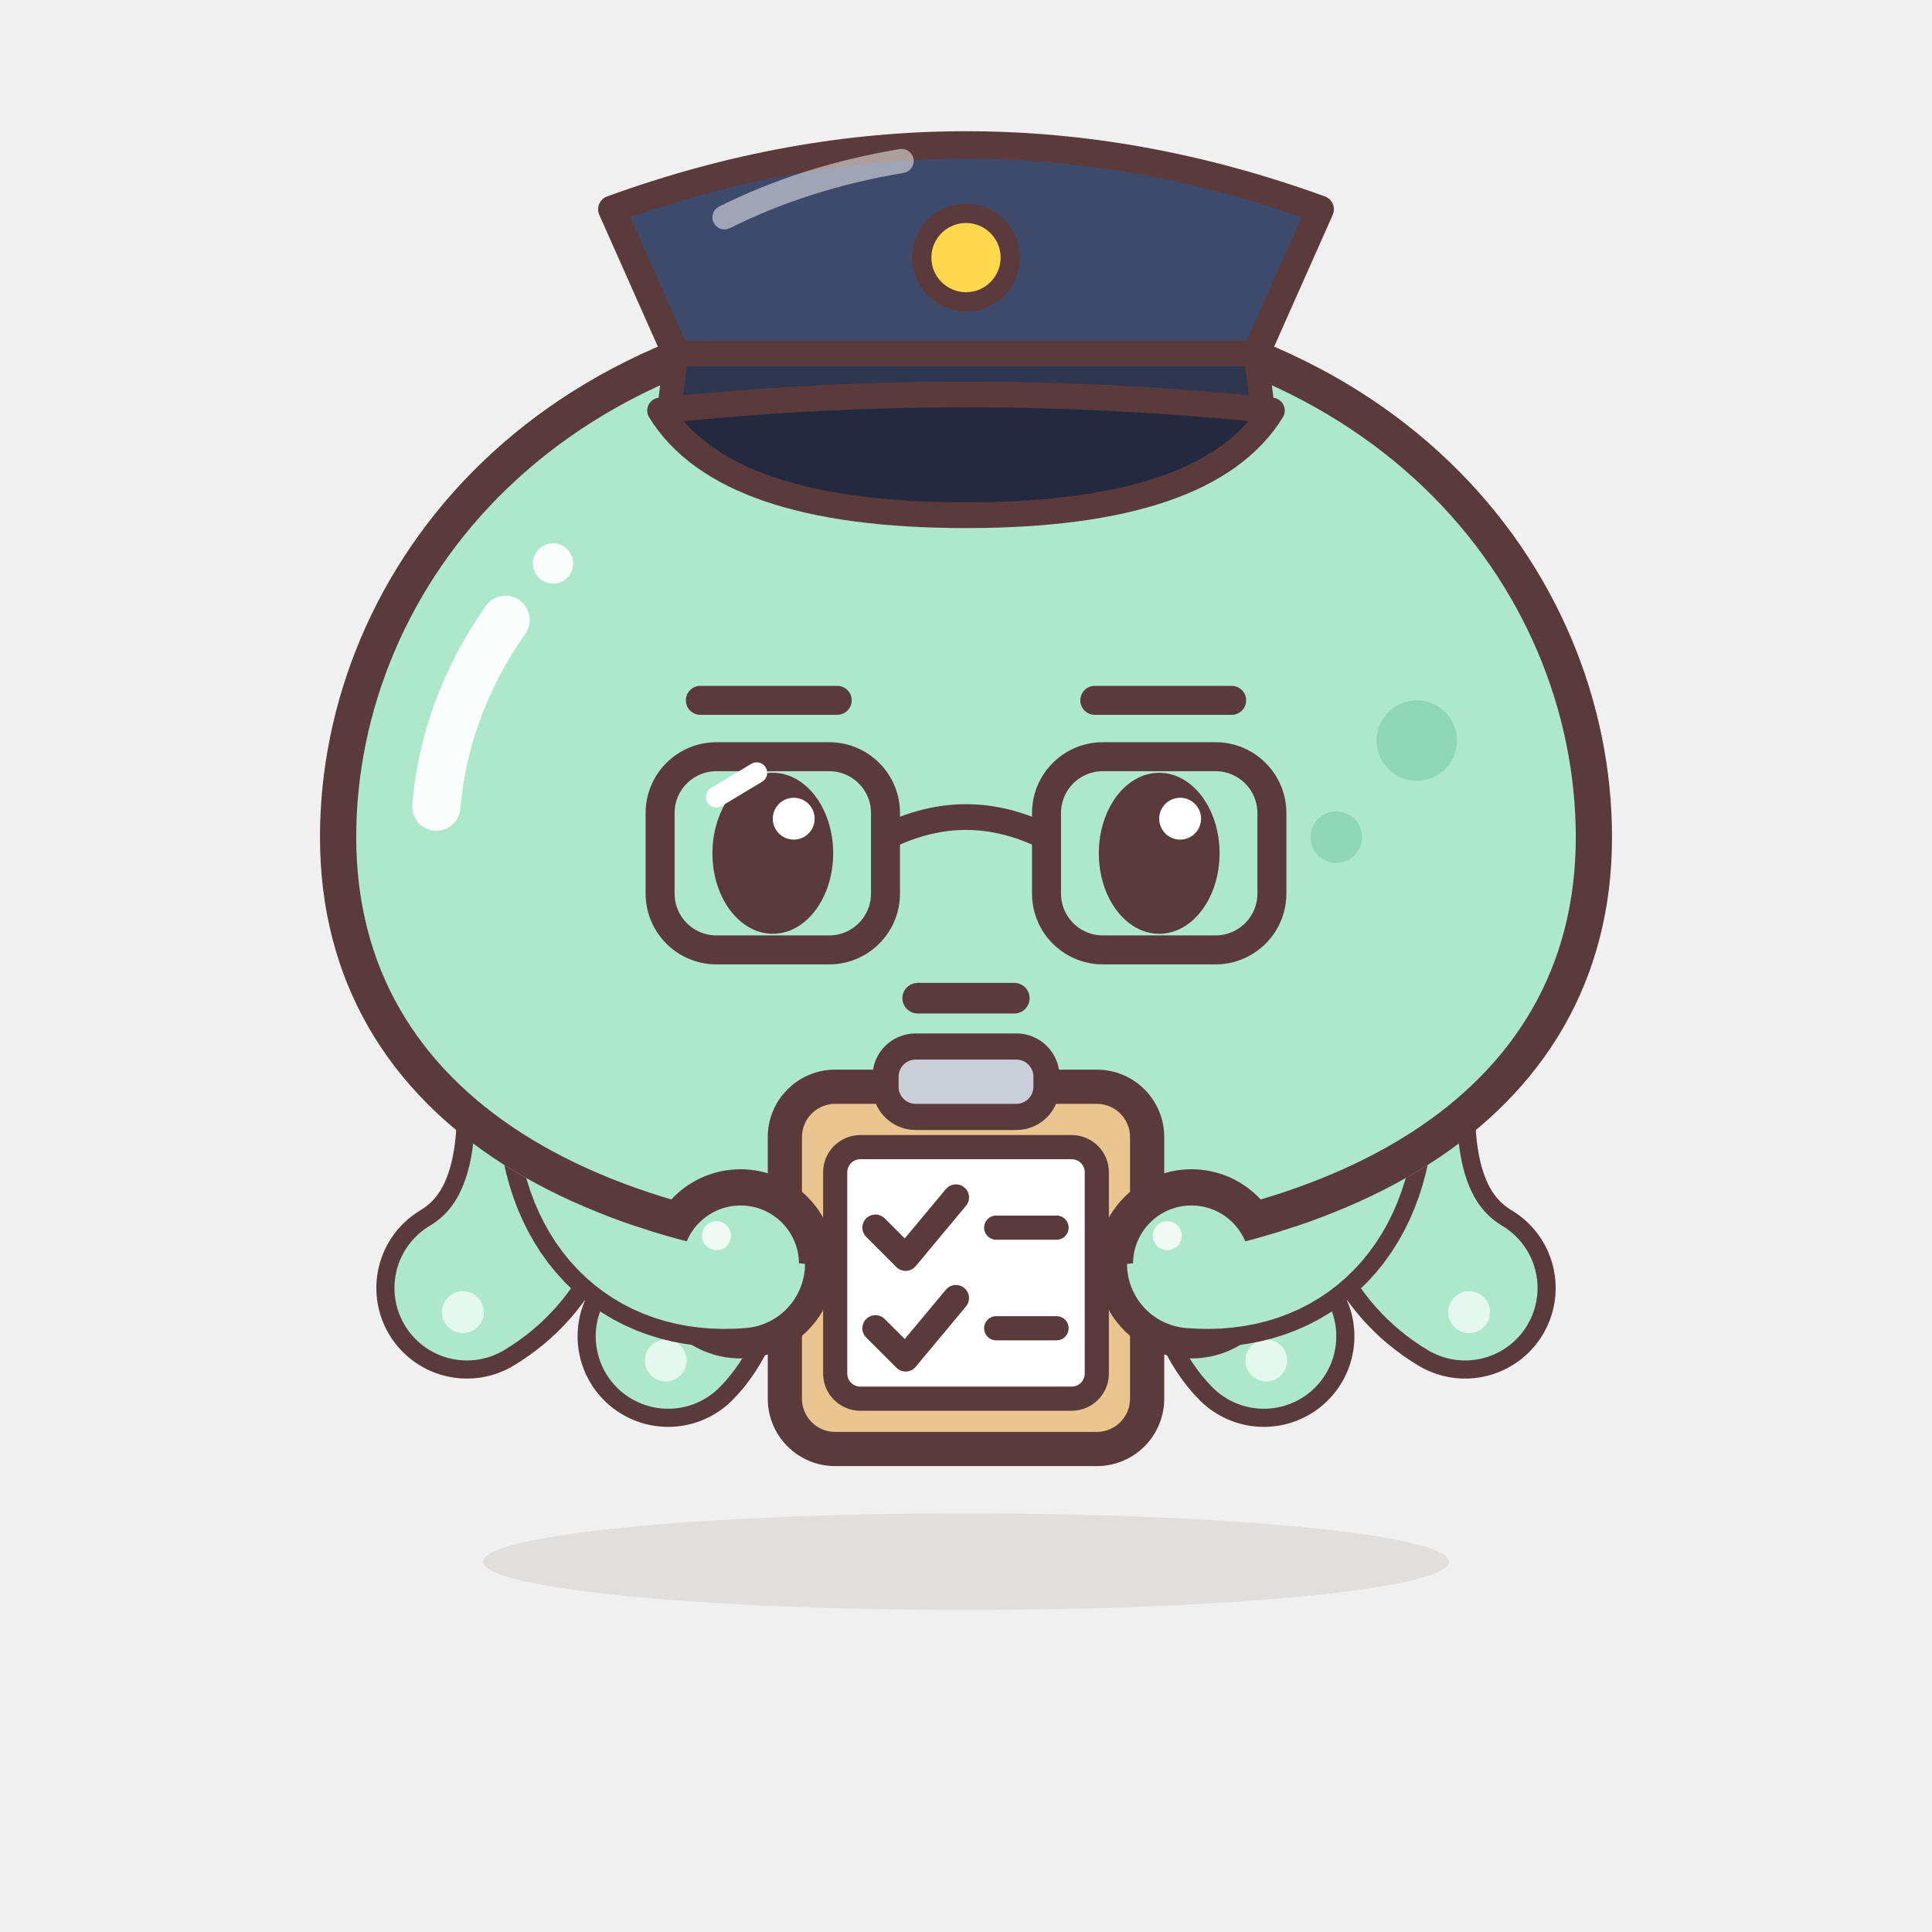
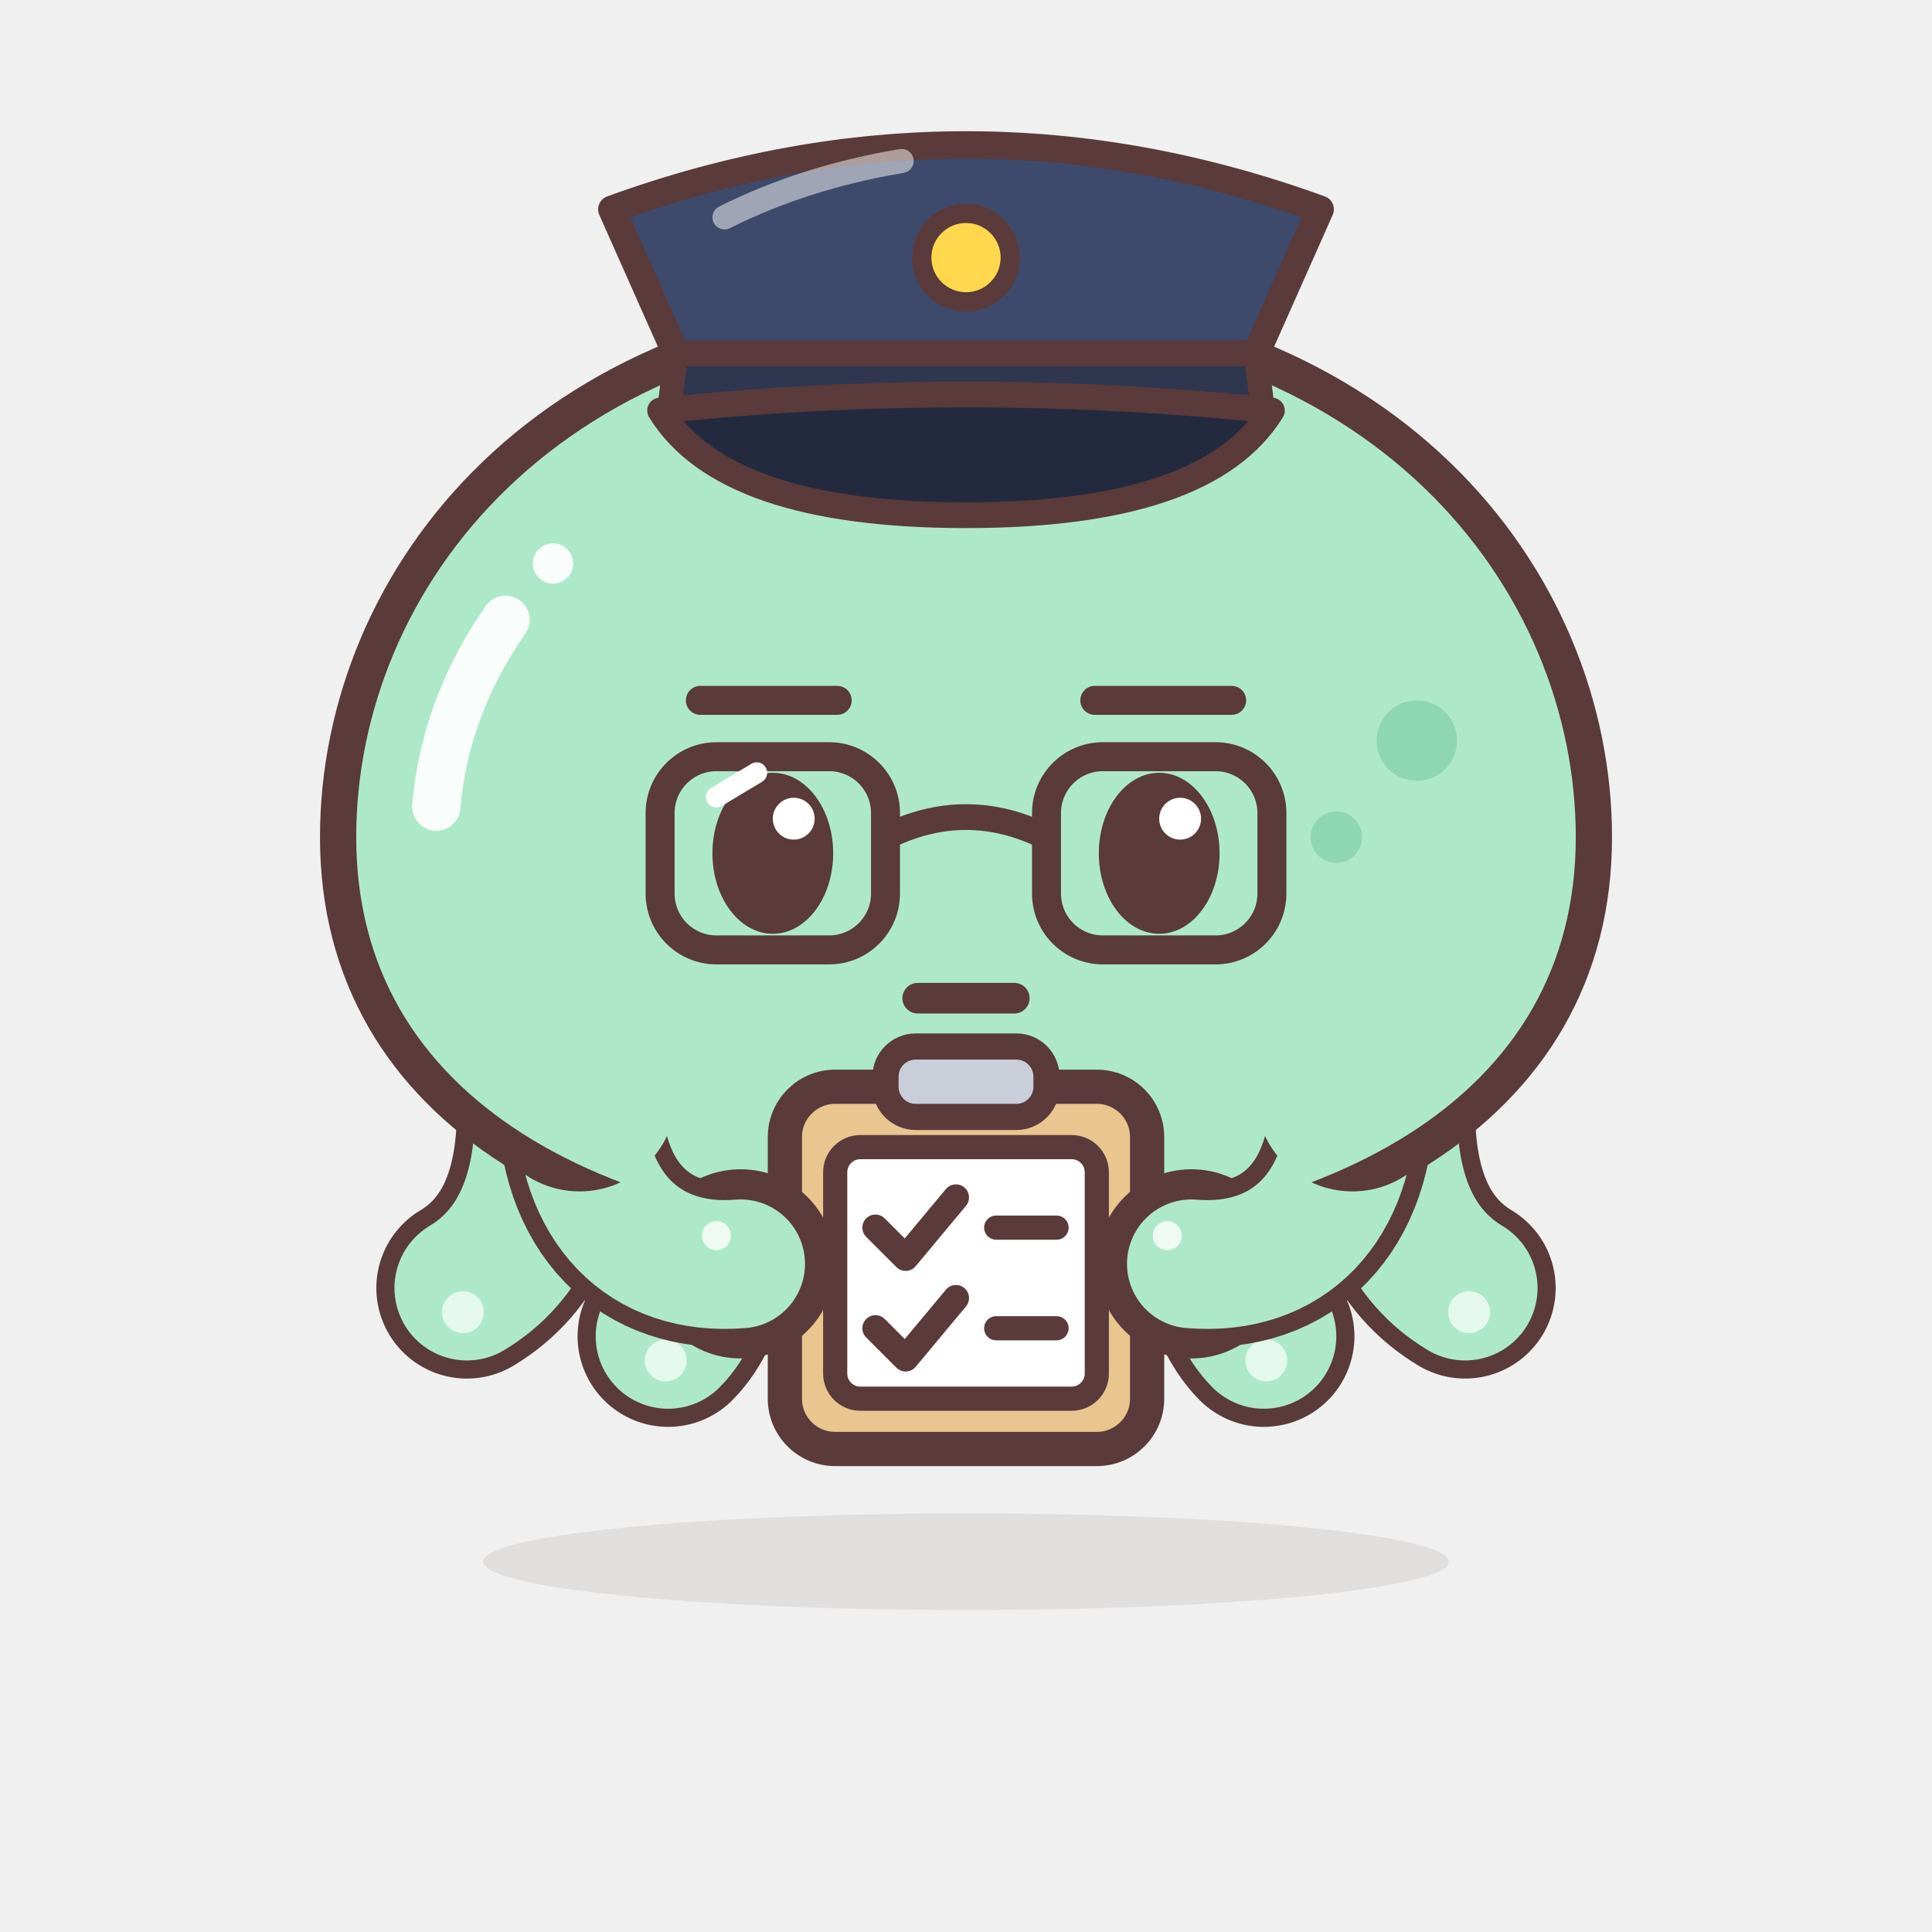
<svg xmlns="http://www.w3.org/2000/svg" viewBox="0 0 240 240" width="240" height="240">
  <defs>
    <clipPath id="ISTJ-head">
      <path d="M120 38 C 172 38, 198 72, 198 104 C 198 138, 166 156, 120 156 C 74 156, 42 138, 42 104 C 42 72, 68 38, 120 38 Z" />
    </clipPath>
  </defs>
  <ellipse cx="120" cy="194" rx="60" ry="6" fill="#5A3A3A" opacity="0.10" />
  <g fill="none" stroke-linecap="round" stroke-linejoin="round">
    <g stroke="#5A3A3A" stroke-width="22.5">
      <path d="M68 138 Q 68 154, 58 160" />
      <path d="M89 138 Q 89 160, 83 166" />
      <path d="M110 138 Q 110 163, 108 169" />
      <path d="M130 138 Q 130 163, 132 169" />
      <path d="M151 138 Q 151 160, 157 166" />
      <path d="M172 138 Q 172 154, 182 160" />
    </g>
    <g stroke="#AEE8CB" stroke-width="18">
      <path d="M68 138 Q 68 154, 58 160" />
      <path d="M89 138 Q 89 160, 83 166" />
      <path d="M110 138 Q 110 163, 108 169" />
      <path d="M130 138 Q 130 163, 132 169" />
      <path d="M151 138 Q 151 160, 157 166" />
      <path d="M172 138 Q 172 154, 182 160" />
    </g>
  </g>
  <g fill="none" stroke-linecap="round" stroke-linejoin="round">
    <g stroke="#5A3A3A" stroke-width="19.5" />
    <g stroke="#AEE8CB" stroke-width="15" />
  </g>
  <g fill="#E4F8EE">
    <circle cx="57.5" cy="163" r="2.6" />
    <circle cx="82.7" cy="169" r="2.6" />
    <circle cx="107.9" cy="172" r="2.6" />
    <circle cx="132.1" cy="172" r="2.6" />
    <circle cx="157.3" cy="169" r="2.6" />
    <circle cx="182.5" cy="163" r="2.6" />
  </g>
  <path d="M120 38 C 172 38, 198 72, 198 104 C 198 138, 166 156, 120 156 C 74 156, 42 138, 42 104 C 42 72, 68 38, 120 38 Z" fill="#AEE8CB" stroke="#5A3A3A" stroke-width="4.5" />
  <g fill="#8FD7B4">
    <circle cx="176" cy="92" r="5" />
    <circle cx="166" cy="104" r="3.2" />
  </g>
  <path d="M54.2 100.2 A 66 54 0 0 1 62.8 77.0" fill="none" stroke="#FFFFFF" stroke-width="6" stroke-linecap="round" opacity="0.92" />
  <circle cx="68.7" cy="70.0" r="2.5" fill="#FFFFFF" opacity="0.92" />
  <path d="M84 44 L 76 26 Q 120 10, 164 26 L 156 44 Z" fill="#3E4A6B" stroke="#5A3A3A" stroke-width="3.4" stroke-linejoin="round" />
  <path d="M84 44 L 156 44 L 157 52 L 83 52 Z" fill="#2E3650" stroke="#5A3A3A" stroke-width="3" stroke-linejoin="round" />
  <path d="M82 51 Q 120 47, 158 51 Q 150 64, 120 64 Q 90 64, 82 51 Z" fill="#232A40" stroke="#5A3A3A" stroke-width="3.2" stroke-linejoin="round" />
  <circle cx="120" cy="32" r="5.5" fill="#FFD84D" stroke="#5A3A3A" stroke-width="2.4" />
  <path d="M90 27 Q 100 22, 112 20" stroke="#FFFFFF" stroke-width="3" fill="none" stroke-linecap="round" opacity="0.5" />
  <path d="M87 87 L 104 87" fill="none" stroke="#5A3A3A" stroke-width="3.6" stroke-linecap="round" stroke-linejoin="round" />
  <path d="M136 87 L 153 87" fill="none" stroke="#5A3A3A" stroke-width="3.6" stroke-linecap="round" stroke-linejoin="round" />
  <ellipse cx="96" cy="106" rx="7.5" ry="10.0" fill="#5A3A3A" />
  <circle cx="98.6" cy="101.7" r="2.6" fill="#FFFFFF" />
  <ellipse cx="144" cy="106" rx="7.5" ry="10.0" fill="#5A3A3A" />
  <circle cx="146.6" cy="101.7" r="2.6" fill="#FFFFFF" />
  <path d="M114 124 L 126 124" fill="none" stroke="#5A3A3A" stroke-width="3.8" stroke-linecap="round" stroke-linejoin="round" />
  <rect x="82" y="94" width="28" height="24" rx="7" fill="none" stroke="#5A3A3A" stroke-width="3.6" />
  <rect x="130" y="94" width="28" height="24" rx="7" fill="none" stroke="#5A3A3A" stroke-width="3.6" />
  <path d="M110 104 Q 120 99, 130 104" fill="none" stroke="#5A3A3A" stroke-width="3.2" stroke-linecap="round" stroke-linejoin="round" />
  <path d="M89 99 l 5 -3" stroke="#FFFFFF" stroke-width="2.6" stroke-linecap="round" />
  <g transform="translate(120 130) scale(1.25) translate(-120 -130)">
    <rect x="102" y="134" width="36" height="36" rx="5" fill="#E9C58F" stroke="#5A3A3A" stroke-width="3.4" />
    <rect x="107" y="140" width="26" height="25" rx="2.5" fill="#FFFFFF" stroke="#5A3A3A" stroke-width="2.4" />
    <rect x="112" y="130" width="16" height="7" rx="3" fill="#C9CED8" stroke="#5A3A3A" stroke-width="2.6" />
    <path d="M111 148 l 3 3 l 5 -6" fill="none" stroke="#5A3A3A" stroke-width="2.6" stroke-linecap="round" stroke-linejoin="round" />
    <path d="M123 148 L 129 148" fill="none" stroke="#5A3A3A" stroke-width="2.4" stroke-linecap="round" stroke-linejoin="round" />
    <path d="M111 158 l 3 3 l 5 -6" fill="none" stroke="#5A3A3A" stroke-width="2.6" stroke-linecap="round" stroke-linejoin="round" />
    <path d="M123 158 L 129 158" fill="none" stroke="#5A3A3A" stroke-width="2.4" stroke-linecap="round" stroke-linejoin="round" />
  </g>
  <mask id="ISTJ-arms" maskUnits="userSpaceOnUse" x="0" y="0" width="240" height="240">
    <rect width="240" height="240" fill="#fff" />
-     <path d="M120 38 C 172 38, 198 72, 198 104 C 198 138, 166 156, 120 156 C 74 156, 42 138, 42 104 C 42 72, 68 38, 120 38 Z" fill="#000" stroke="#000" stroke-width="4.5" />
+     <circle cx="72.0" cy="136.0" r="12" fill="#000" />
+     <circle cx="168.0" cy="136.0" r="12" fill="#000" />
  </mask>
-   <g mask="url(#ISTJ-arms)" stroke="#5A3A3A" stroke-width="20.5" fill="none" stroke-linecap="round">
-     <path d="M72 136 C 72 150, 80 158, 92 157" />
-     <path d="M168 136 C 168 150, 160 158, 148 157" />
+   <g mask="url(#ISTJ-arms)">
+     <g stroke="#5A3A3A" stroke-width="20.5" fill="none" stroke-linecap="round">
+       <path d="M72 136 C 72 150, 80 158, 92 157" />
+       <path d="M168 136 C 168 150, 160 158, 148 157" />
+     </g>
+     <circle cx="92.0" cy="157.0" r="11.75" fill="#5A3A3A" />
+     <circle cx="148.0" cy="157.0" r="11.75" fill="#5A3A3A" />
+     <g stroke="#AEE8CB" stroke-width="16" fill="none" stroke-linecap="round">
+       <path d="M72 136 C 72 150, 80 158, 92 157" />
+       <path d="M168 136 C 168 150, 160 158, 148 157" />
+     </g>
+     <circle cx="92.0" cy="157.0" r="7.25" fill="#AEE8CB" />
+     <circle cx="148.0" cy="157.0" r="7.25" fill="#AEE8CB" />
+     <circle cx="89.0" cy="153.5" r="1.8" fill="#FFFFFF" opacity="0.8" />
+     <circle cx="145.0" cy="153.5" r="1.8" fill="#FFFFFF" opacity="0.8" />
  </g>
-   <circle cx="92.0" cy="157.0" r="11.75" fill="#5A3A3A" />
-   <circle cx="148.0" cy="157.0" r="11.75" fill="#5A3A3A" />
-   <g mask="url(#ISTJ-arms)" stroke="#AEE8CB" stroke-width="16" fill="none" stroke-linecap="round">
-     <path d="M72 136 C 72 150, 80 158, 92 157" />
-     <path d="M168 136 C 168 150, 160 158, 148 157" />
-   </g>
-   <circle cx="92.0" cy="157.0" r="7.25" fill="#AEE8CB" />
-   <circle cx="148.0" cy="157.0" r="7.25" fill="#AEE8CB" />
-   <circle cx="89.0" cy="153.5" r="1.8" fill="#FFFFFF" opacity="0.8" />
-   <circle cx="145.0" cy="153.5" r="1.8" fill="#FFFFFF" opacity="0.8" />
</svg>
